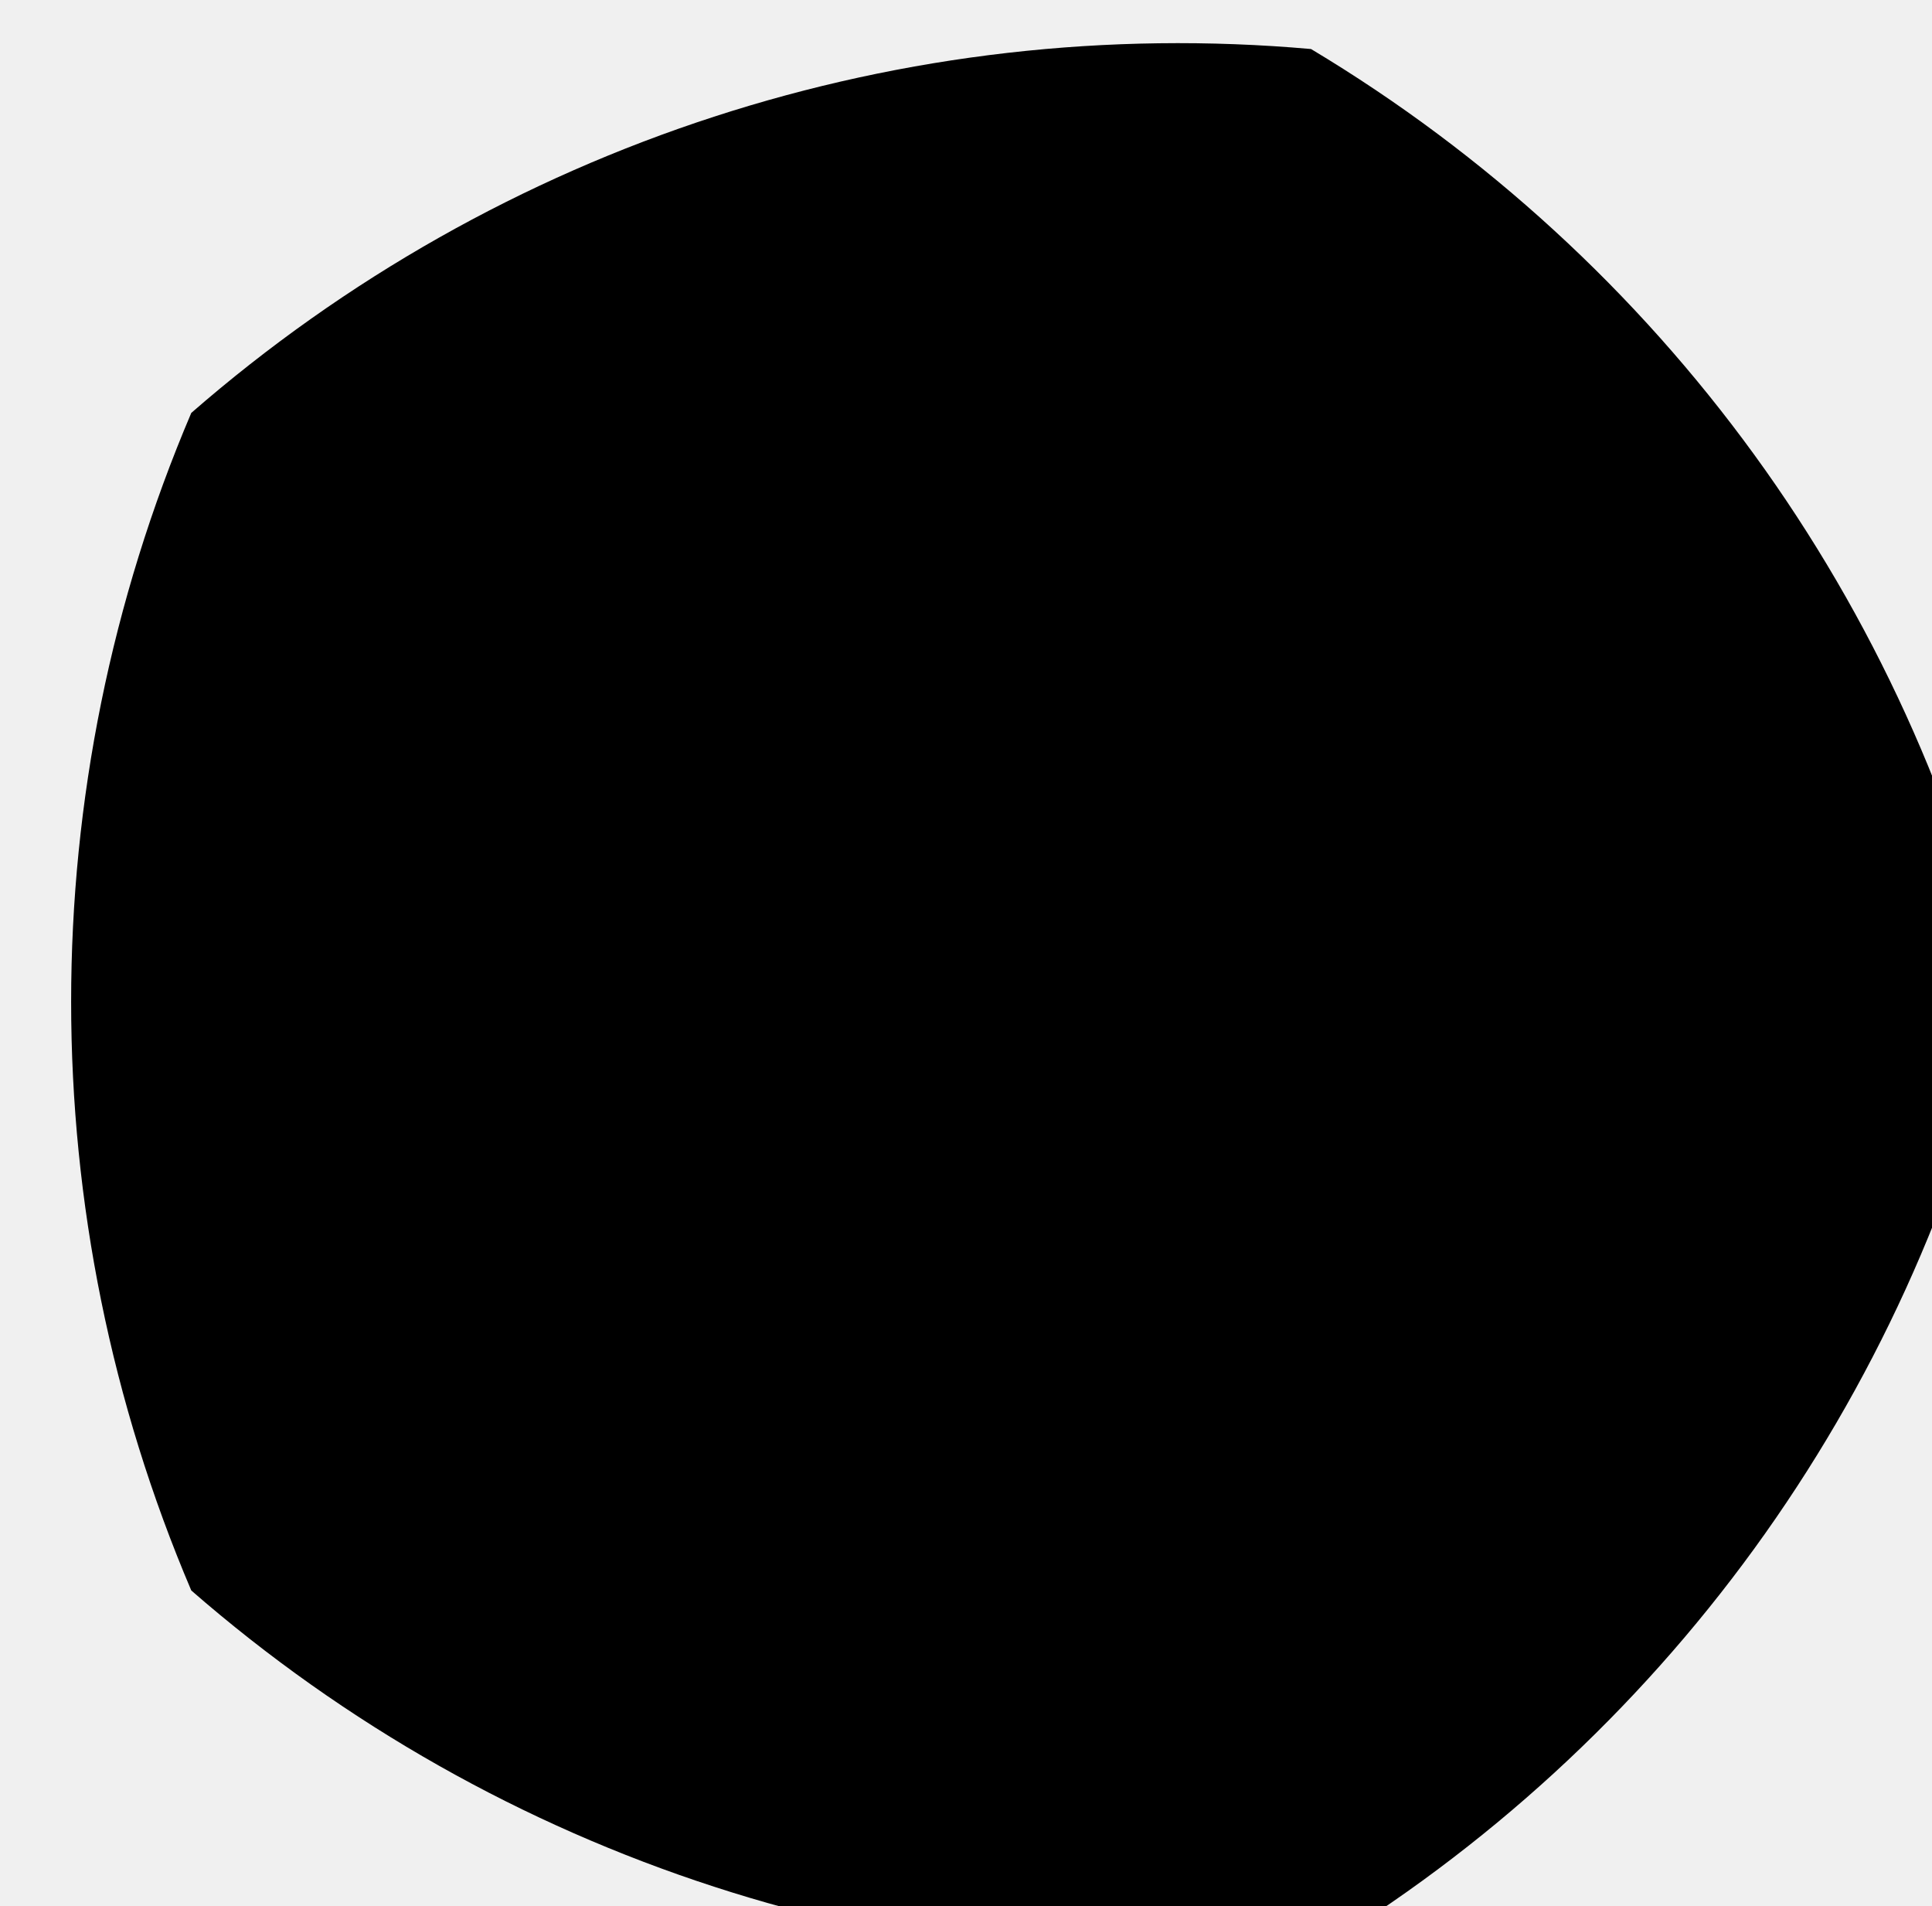
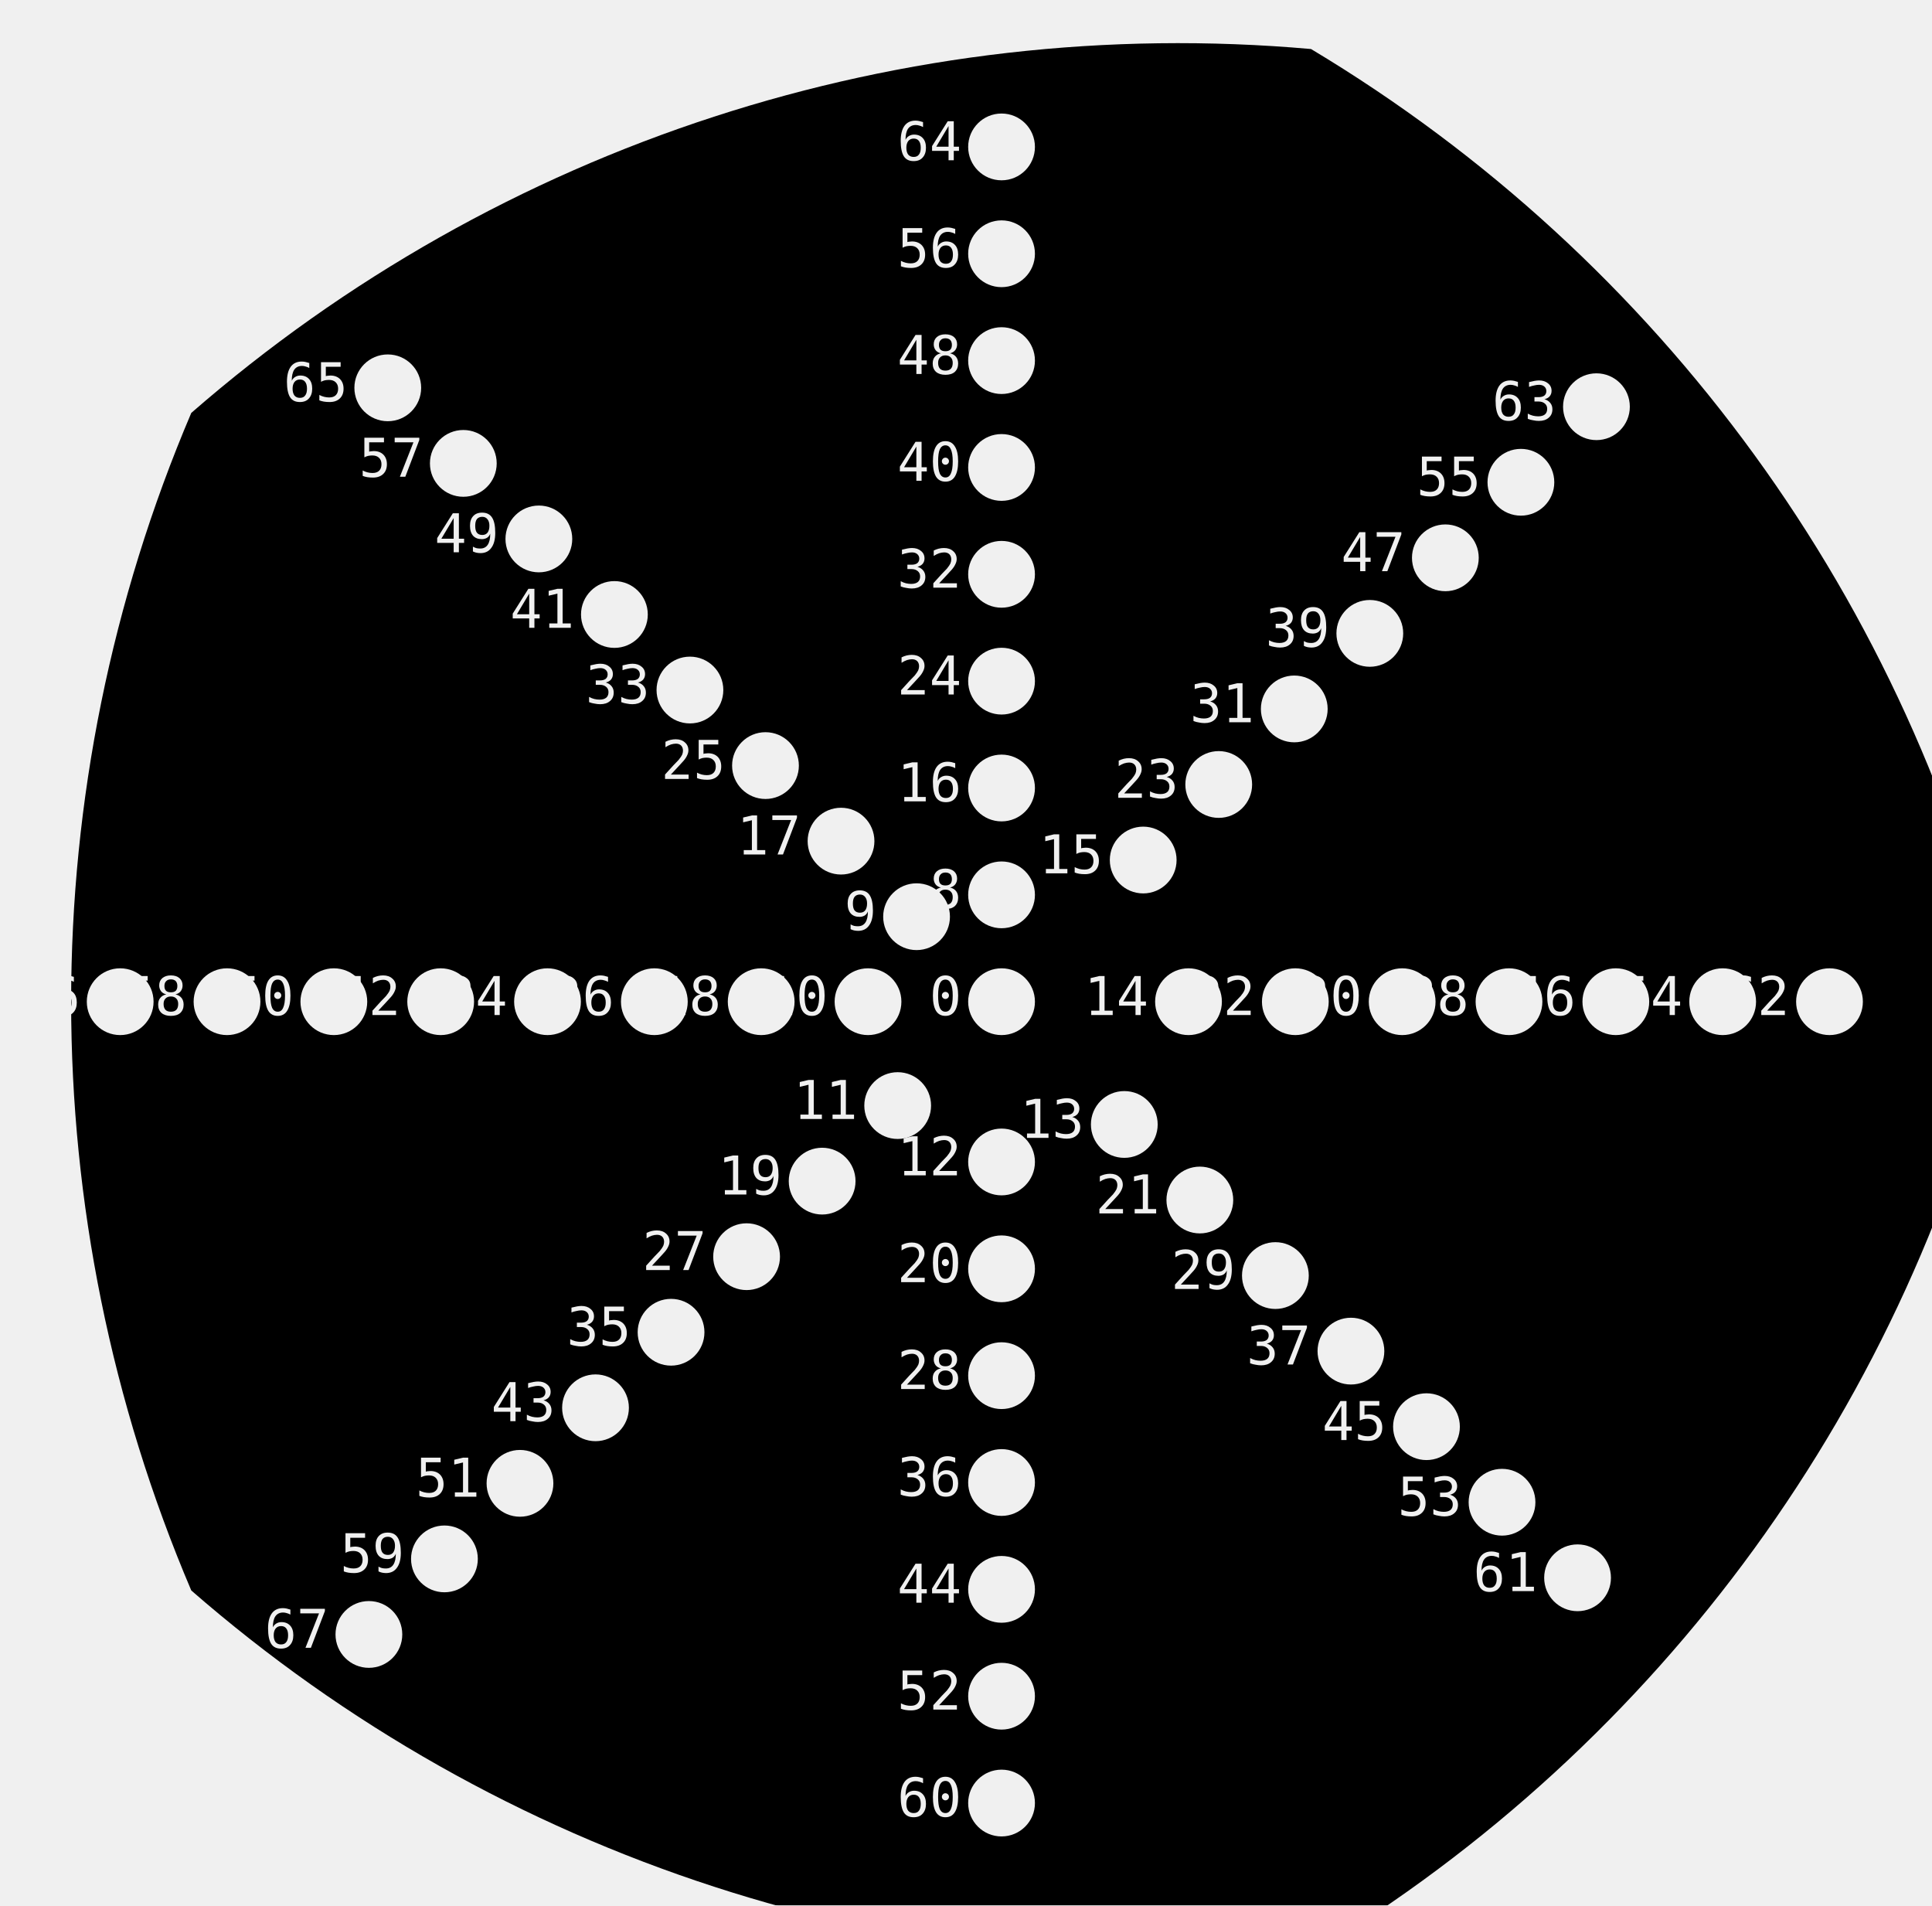
- <svg xmlns="http://www.w3.org/2000/svg">
+ <svg xmlns="http://www.w3.org/2000/svg" xmlns:ns1="http://nathanfriend.io/inspiral">
  <style>
    text {
      font-family: monospace;
      font-size: 4px;
    }
  </style>
  <g>
-     <path d="M 150 75              A 112.5 112.5 0 0 0 98.176 3.671              A 112.5 112.5 0 0 0 14.324 30.916              A 112.5 112.5 0 0 0 14.324 119.084              A 112.5 112.5 0 0 0 98.176 146.329              A 112.5 112.5 0 0 0 150 75              Z" />
+     <mask id="holes">
+       <rect width="100%" height="100%" fill="white" />
+       <circle cx="75" cy="75" r="2.5" ns1:hole-name="0" ns1:hole-text-position-angle="0" ns1:hole-text-rotation-angle="0" />
+       <text x="72" y="76" text-anchor="end">0</text>
+       <circle cx="75" cy="67" r="2.5" ns1:hole-name="8" ns1:hole-text-position-angle="2.3415926535897933" ns1:hole-text-rotation-angle="-0.7" />
+       <text x="72" y="68" text-anchor="end">8</text>
+       <circle cx="75" cy="59" r="2.5" ns1:hole-name="16" ns1:hole-text-position-angle="2.741592653589793" ns1:hole-text-rotation-angle="0" />
+       <text x="72" y="60" text-anchor="end">16</text>
+       <circle cx="75" cy="51" r="2.5" ns1:hole-name="24" ns1:hole-text-position-angle="3.141592653589793" ns1:hole-text-rotation-angle="0" />
+       <text x="72" y="52" text-anchor="end">24</text>
+       <circle cx="75" cy="43" r="2.5" ns1:hole-name="32" ns1:hole-text-position-angle="3.141592653589793" ns1:hole-text-rotation-angle="0" />
+       <text x="72" y="44" text-anchor="end">32</text>
+       <circle cx="75" cy="35" r="2.5" ns1:hole-name="40" ns1:hole-text-position-angle="3.141592653589793" ns1:hole-text-rotation-angle="0" />
+       <text x="72" y="36" text-anchor="end">40</text>
+       <circle cx="75" cy="27" r="2.5" ns1:hole-name="48" ns1:hole-text-position-angle="3.141592653589793" ns1:hole-text-rotation-angle="0" />
+       <text x="72" y="28" text-anchor="end">48</text>
+       <circle cx="75" cy="19" r="2.5" ns1:hole-name="56" ns1:hole-text-position-angle="3.141592653589793" ns1:hole-text-rotation-angle="0" />
+       <text x="72" y="20" text-anchor="end">56</text>
+       <circle cx="75" cy="11" r="2.5" ns1:hole-name="64" ns1:hole-text-position-angle="3.141592653589793" ns1:hole-text-rotation-angle="0" />
+       <text x="72" y="12" text-anchor="end">64</text>
+       <circle cx="68.636" cy="68.636" r="2.5" ns1:hole-name="9" ns1:hole-text-position-angle="3.1269908169872416" ns1:hole-text-rotation-angle="-1.4853981633974482" />
+       <text x="65.636" y="69.636" text-anchor="end">9</text>
+       <circle cx="62.979" cy="62.979" r="2.5" ns1:hole-name="17" ns1:hole-text-position-angle="3.5269908169872415" ns1:hole-text-rotation-angle="-0.7853981633974483" />
+       <text x="59.979" y="63.979" text-anchor="end">17</text>
+       <circle cx="57.322" cy="57.322" r="2.5" ns1:hole-name="25" ns1:hole-text-position-angle="3.9269908169872414" ns1:hole-text-rotation-angle="-0.7853981633974483" />
+       <text x="54.322" y="58.322" text-anchor="end">25</text>
+       <circle cx="51.665" cy="51.665" r="2.5" ns1:hole-name="33" ns1:hole-text-position-angle="3.9269908169872414" ns1:hole-text-rotation-angle="-0.7853981633974483" />
+       <text x="48.665" y="52.665" text-anchor="end">33</text>
+       <circle cx="46.009" cy="46.009" r="2.5" ns1:hole-name="41" ns1:hole-text-position-angle="3.9269908169872414" ns1:hole-text-rotation-angle="-0.7853981633974483" />
+       <text x="43.009" y="47.009" text-anchor="end">41</text>
+       <circle cx="40.352" cy="40.352" r="2.5" ns1:hole-name="49" ns1:hole-text-position-angle="3.9269908169872414" ns1:hole-text-rotation-angle="-0.7853981633974483" />
+       <text x="37.352" y="41.352" text-anchor="end">49</text>
+       <circle cx="34.695" cy="34.695" r="2.5" ns1:hole-name="57" ns1:hole-text-position-angle="3.9269908169872414" ns1:hole-text-rotation-angle="-0.7853981633974483" />
+       <text x="31.695" y="35.695" text-anchor="end">57</text>
+       <circle cx="29.038" cy="29.038" r="2.5" ns1:hole-name="65" ns1:hole-text-position-angle="3.9269908169872414" ns1:hole-text-rotation-angle="-0.7853981633974483" />
+       <text x="26.038" y="30.038" text-anchor="end">65</text>
+       <circle cx="65" cy="75" r="2.5" ns1:hole-name="10" ns1:hole-text-position-angle="4.312388980384689" ns1:hole-text-rotation-angle="-1.5707963267948966" />
+       <text x="62" y="76" text-anchor="end">10</text>
+       <circle cx="57" cy="75" r="2.5" ns1:hole-name="18" ns1:hole-text-position-angle="4.71238898038469" ns1:hole-text-rotation-angle="-1.5707963267948966" />
+       <text x="54" y="76" text-anchor="end">18</text>
+       <circle cx="49" cy="75" r="2.5" ns1:hole-name="26" ns1:hole-text-position-angle="4.71238898038469" ns1:hole-text-rotation-angle="-1.5707963267948966" />
+       <text x="46" y="76" text-anchor="end">26</text>
+       <circle cx="41" cy="75" r="2.5" ns1:hole-name="34" ns1:hole-text-position-angle="4.71238898038469" ns1:hole-text-rotation-angle="-1.5707963267948966" />
+       <text x="38" y="76" text-anchor="end">34</text>
+       <circle cx="33" cy="75" r="2.5" ns1:hole-name="42" ns1:hole-text-position-angle="4.71238898038469" ns1:hole-text-rotation-angle="-1.5707963267948966" />
+       <text x="30" y="76" text-anchor="end">42</text>
+       <circle cx="25" cy="75" r="2.5" ns1:hole-name="50" ns1:hole-text-position-angle="4.71238898038469" ns1:hole-text-rotation-angle="-1.5707963267948966" />
+       <text x="22" y="76" text-anchor="end">50</text>
+       <circle cx="17" cy="75" r="2.5" ns1:hole-name="58" ns1:hole-text-position-angle="4.71238898038469" ns1:hole-text-rotation-angle="-1.5707963267948966" />
+       <text x="14" y="76" text-anchor="end">58</text>
+       <circle cx="9" cy="75" r="2.5" ns1:hole-name="66" ns1:hole-text-position-angle="4.71238898038469" ns1:hole-text-rotation-angle="-1.5707963267948966" />
+       <text x="6" y="76" text-anchor="end">66</text>
+       <circle cx="67.222" cy="82.778" r="2.5" ns1:hole-name="11" ns1:hole-text-position-angle="4.997787143782138" ns1:hole-text-rotation-angle="-2.356194490192345" />
+       <text x="64.222" y="83.778" text-anchor="end">11</text>
+       <circle cx="61.565" cy="88.435" r="2.5" ns1:hole-name="19" ns1:hole-text-position-angle="5.497787143782138" ns1:hole-text-rotation-angle="-2.356194490192345" />
+       <text x="58.565" y="89.435" text-anchor="end">19</text>
+       <circle cx="55.908" cy="94.092" r="2.5" ns1:hole-name="27" ns1:hole-text-position-angle="5.497787143782138" ns1:hole-text-rotation-angle="-2.356194490192345" />
+       <text x="52.908" y="95.092" text-anchor="end">27</text>
+       <circle cx="50.251" cy="99.749" r="2.5" ns1:hole-name="35" ns1:hole-text-position-angle="5.497787143782138" ns1:hole-text-rotation-angle="-2.356194490192345" />
+       <text x="47.251" y="100.749" text-anchor="end">35</text>
+       <circle cx="44.594" cy="105.406" r="2.5" ns1:hole-name="43" ns1:hole-text-position-angle="5.497787143782138" ns1:hole-text-rotation-angle="-2.356194490192345" />
+       <text x="41.594" y="106.406" text-anchor="end">43</text>
+       <circle cx="38.938" cy="111.062" r="2.5" ns1:hole-name="51" ns1:hole-text-position-angle="5.497787143782138" ns1:hole-text-rotation-angle="-2.356194490192345" />
+       <text x="35.938" y="112.062" text-anchor="end">51</text>
+       <circle cx="33.281" cy="116.719" r="2.5" ns1:hole-name="59" ns1:hole-text-position-angle="5.497787143782138" ns1:hole-text-rotation-angle="-2.356194490192345" />
+       <text x="30.281" y="117.719" text-anchor="end">59</text>
+       <circle cx="27.624" cy="122.376" r="2.5" ns1:hole-name="67" ns1:hole-text-position-angle="5.497787143782138" ns1:hole-text-rotation-angle="-2.356194490192345" />
+       <text x="24.624" y="123.376" text-anchor="end">67</text>
+       <circle cx="75" cy="87" r="2.5" ns1:hole-name="12" ns1:hole-text-position-angle="6.083185307179586" ns1:hole-text-rotation-angle="-3.141592653589793" />
+       <text x="72" y="88" text-anchor="end">12</text>
+       <circle cx="75" cy="95" r="2.5" ns1:hole-name="20" ns1:hole-text-position-angle="6.283185307179586" ns1:hole-text-rotation-angle="-3.141592653589793" />
+       <text x="72" y="96" text-anchor="end">20</text>
+       <circle cx="75" cy="103" r="2.5" ns1:hole-name="28" ns1:hole-text-position-angle="6.283185307179586" ns1:hole-text-rotation-angle="-3.141592653589793" />
+       <text x="72" y="104" text-anchor="end">28</text>
+       <circle cx="75" cy="111" r="2.5" ns1:hole-name="36" ns1:hole-text-position-angle="6.283185307179586" ns1:hole-text-rotation-angle="-3.141592653589793" />
+       <text x="72" y="112" text-anchor="end">36</text>
+       <circle cx="75" cy="119" r="2.5" ns1:hole-name="44" ns1:hole-text-position-angle="6.283185307179586" ns1:hole-text-rotation-angle="-3.141592653589793" />
+       <text x="72" y="120" text-anchor="end">44</text>
+       <circle cx="75" cy="127" r="2.5" ns1:hole-name="52" ns1:hole-text-position-angle="6.283185307179586" ns1:hole-text-rotation-angle="-3.141592653589793" />
+       <text x="72" y="128" text-anchor="end">52</text>
+       <circle cx="75" cy="135" r="2.5" ns1:hole-name="60" ns1:hole-text-position-angle="6.283185307179586" ns1:hole-text-rotation-angle="-3.141592653589793" />
+       <text x="72" y="136" text-anchor="end">60</text>
+       <circle cx="84.192" cy="84.192" r="2.5" ns1:hole-name="13" ns1:hole-text-position-angle="6.668583470577034" ns1:hole-text-rotation-angle="-3.9269908169872414" />
+       <text x="81.192" y="85.192" text-anchor="end">13</text>
+       <circle cx="89.849" cy="89.849" r="2.5" ns1:hole-name="21" ns1:hole-text-position-angle="7.0685834705770345" ns1:hole-text-rotation-angle="-3.9269908169872414" />
+       <text x="86.849" y="90.849" text-anchor="end">21</text>
+       <circle cx="95.506" cy="95.506" r="2.5" ns1:hole-name="29" ns1:hole-text-position-angle="7.0685834705770345" ns1:hole-text-rotation-angle="-3.9269908169872414" />
+       <text x="92.506" y="96.506" text-anchor="end">29</text>
+       <circle cx="101.163" cy="101.163" r="2.5" ns1:hole-name="37" ns1:hole-text-position-angle="7.0685834705770345" ns1:hole-text-rotation-angle="-3.9269908169872414" />
+       <text x="98.163" y="102.163" text-anchor="end">37</text>
+       <circle cx="106.82" cy="106.82" r="2.5" ns1:hole-name="45" ns1:hole-text-position-angle="7.0685834705770345" ns1:hole-text-rotation-angle="-3.9269908169872414" />
+       <text x="103.82" y="107.82" text-anchor="end">45</text>
+       <circle cx="112.477" cy="112.477" r="2.5" ns1:hole-name="53" ns1:hole-text-position-angle="7.0685834705770345" ns1:hole-text-rotation-angle="-3.9269908169872414" />
+       <text x="109.477" y="113.477" text-anchor="end">53</text>
+       <circle cx="118.134" cy="118.134" r="2.5" ns1:hole-name="61" ns1:hole-text-position-angle="7.0685834705770345" ns1:hole-text-rotation-angle="-3.9269908169872414" />
+       <text x="115.134" y="119.134" text-anchor="end">61</text>
+       <circle cx="89" cy="75" r="2.5" ns1:hole-name="14" ns1:hole-text-position-angle="7.653981633974483" ns1:hole-text-rotation-angle="-4.71238898038469" />
+       <text x="86" y="76" text-anchor="end">14</text>
+       <circle cx="97" cy="75" r="2.5" ns1:hole-name="22" ns1:hole-text-position-angle="7.853981633974483" ns1:hole-text-rotation-angle="-4.71238898038469" />
+       <text x="94" y="76" text-anchor="end">22</text>
+       <circle cx="105" cy="75" r="2.5" ns1:hole-name="30" ns1:hole-text-position-angle="7.853981633974483" ns1:hole-text-rotation-angle="-4.71238898038469" />
+       <text x="102" y="76" text-anchor="end">30</text>
+       <circle cx="113" cy="75" r="2.5" ns1:hole-name="38" ns1:hole-text-position-angle="7.853981633974483" ns1:hole-text-rotation-angle="-4.71238898038469" />
+       <text x="110" y="76" text-anchor="end">38</text>
+       <circle cx="121" cy="75" r="2.5" ns1:hole-name="46" ns1:hole-text-position-angle="7.853981633974483" ns1:hole-text-rotation-angle="-4.71238898038469" />
+       <text x="118" y="76" text-anchor="end">46</text>
+       <circle cx="129" cy="75" r="2.5" ns1:hole-name="54" ns1:hole-text-position-angle="7.853981633974483" ns1:hole-text-rotation-angle="-4.71238898038469" />
+       <text x="126" y="76" text-anchor="end">54</text>
+       <circle cx="137" cy="75" r="2.5" ns1:hole-name="62" ns1:hole-text-position-angle="7.853981633974483" ns1:hole-text-rotation-angle="-4.71238898038469" />
+       <text x="134" y="76" text-anchor="end">62</text>
+       <circle cx="85.607" cy="64.393" r="2.5" ns1:hole-name="15" ns1:hole-text-position-angle="8.439379797371931" ns1:hole-text-rotation-angle="-5.497787143782138" />
+       <text x="82.607" y="65.393" text-anchor="end">15</text>
+       <circle cx="91.263" cy="58.737" r="2.5" ns1:hole-name="23" ns1:hole-text-position-angle="8.63937979737193" ns1:hole-text-rotation-angle="-5.497787143782138" />
+       <text x="88.263" y="59.737" text-anchor="end">23</text>
+       <circle cx="96.92" cy="53.08" r="2.5" ns1:hole-name="31" ns1:hole-text-position-angle="8.63937979737193" ns1:hole-text-rotation-angle="-5.497787143782138" />
+       <text x="93.92" y="54.08" text-anchor="end">31</text>
+       <circle cx="102.577" cy="47.423" r="2.5" ns1:hole-name="39" ns1:hole-text-position-angle="8.63937979737193" ns1:hole-text-rotation-angle="-5.497787143782138" />
+       <text x="99.577" y="48.423" text-anchor="end">39</text>
+       <circle cx="108.234" cy="41.766" r="2.5" ns1:hole-name="47" ns1:hole-text-position-angle="8.63937979737193" ns1:hole-text-rotation-angle="-5.497787143782138" />
+       <text x="105.234" y="42.766" text-anchor="end">47</text>
+       <circle cx="113.891" cy="36.109" r="2.5" ns1:hole-name="55" ns1:hole-text-position-angle="8.63937979737193" ns1:hole-text-rotation-angle="-5.497787143782138" />
+       <text x="110.891" y="37.109" text-anchor="end">55</text>
+       <circle cx="119.548" cy="30.452" r="2.5" ns1:hole-name="63" ns1:hole-text-position-angle="8.63937979737193" ns1:hole-text-rotation-angle="-5.497787143782138" />
+       <text x="116.548" y="31.452" text-anchor="end">63</text>
+     </mask>
+     <path mask="url(#holes)" d="M 150 75              A 112.5 112.5 0 0 0 98.176 3.671              A 112.5 112.5 0 0 0 14.324 30.916              A 112.5 112.5 0 0 0 14.324 119.084              A 112.5 112.5 0 0 0 98.176 146.329              A 112.5 112.5 0 0 0 150 75              Z" />
  </g>
</svg>
